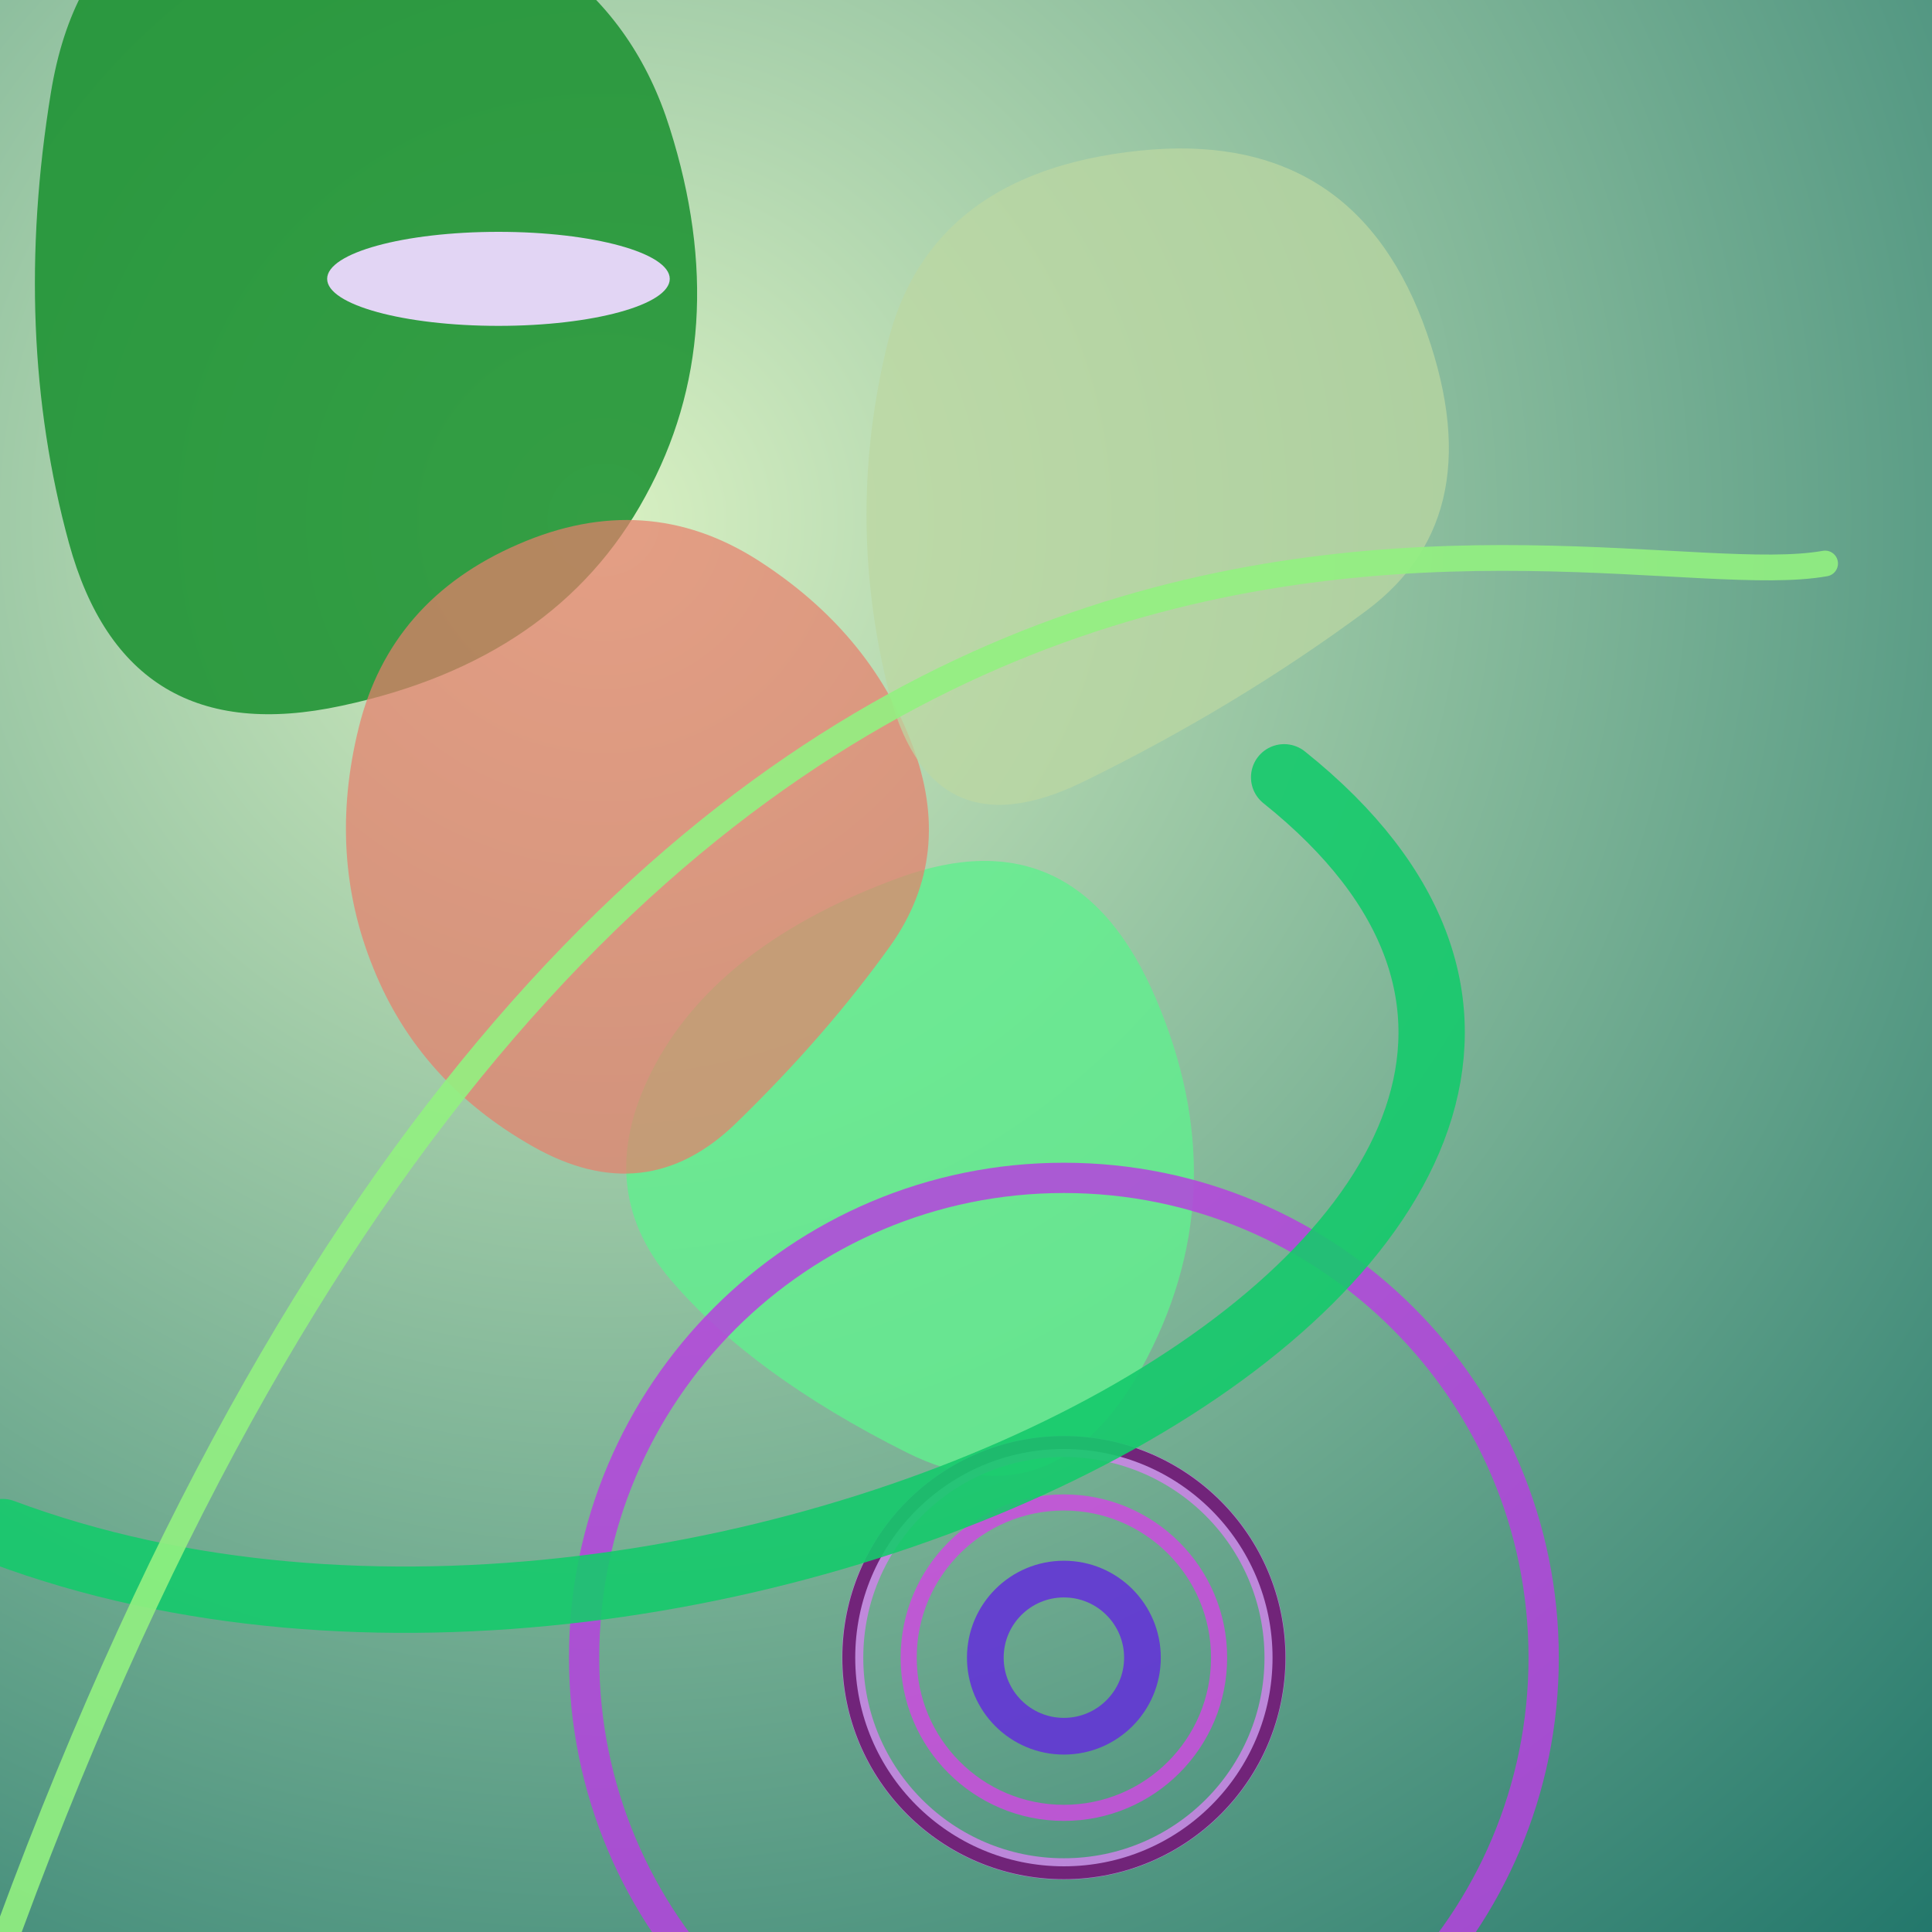
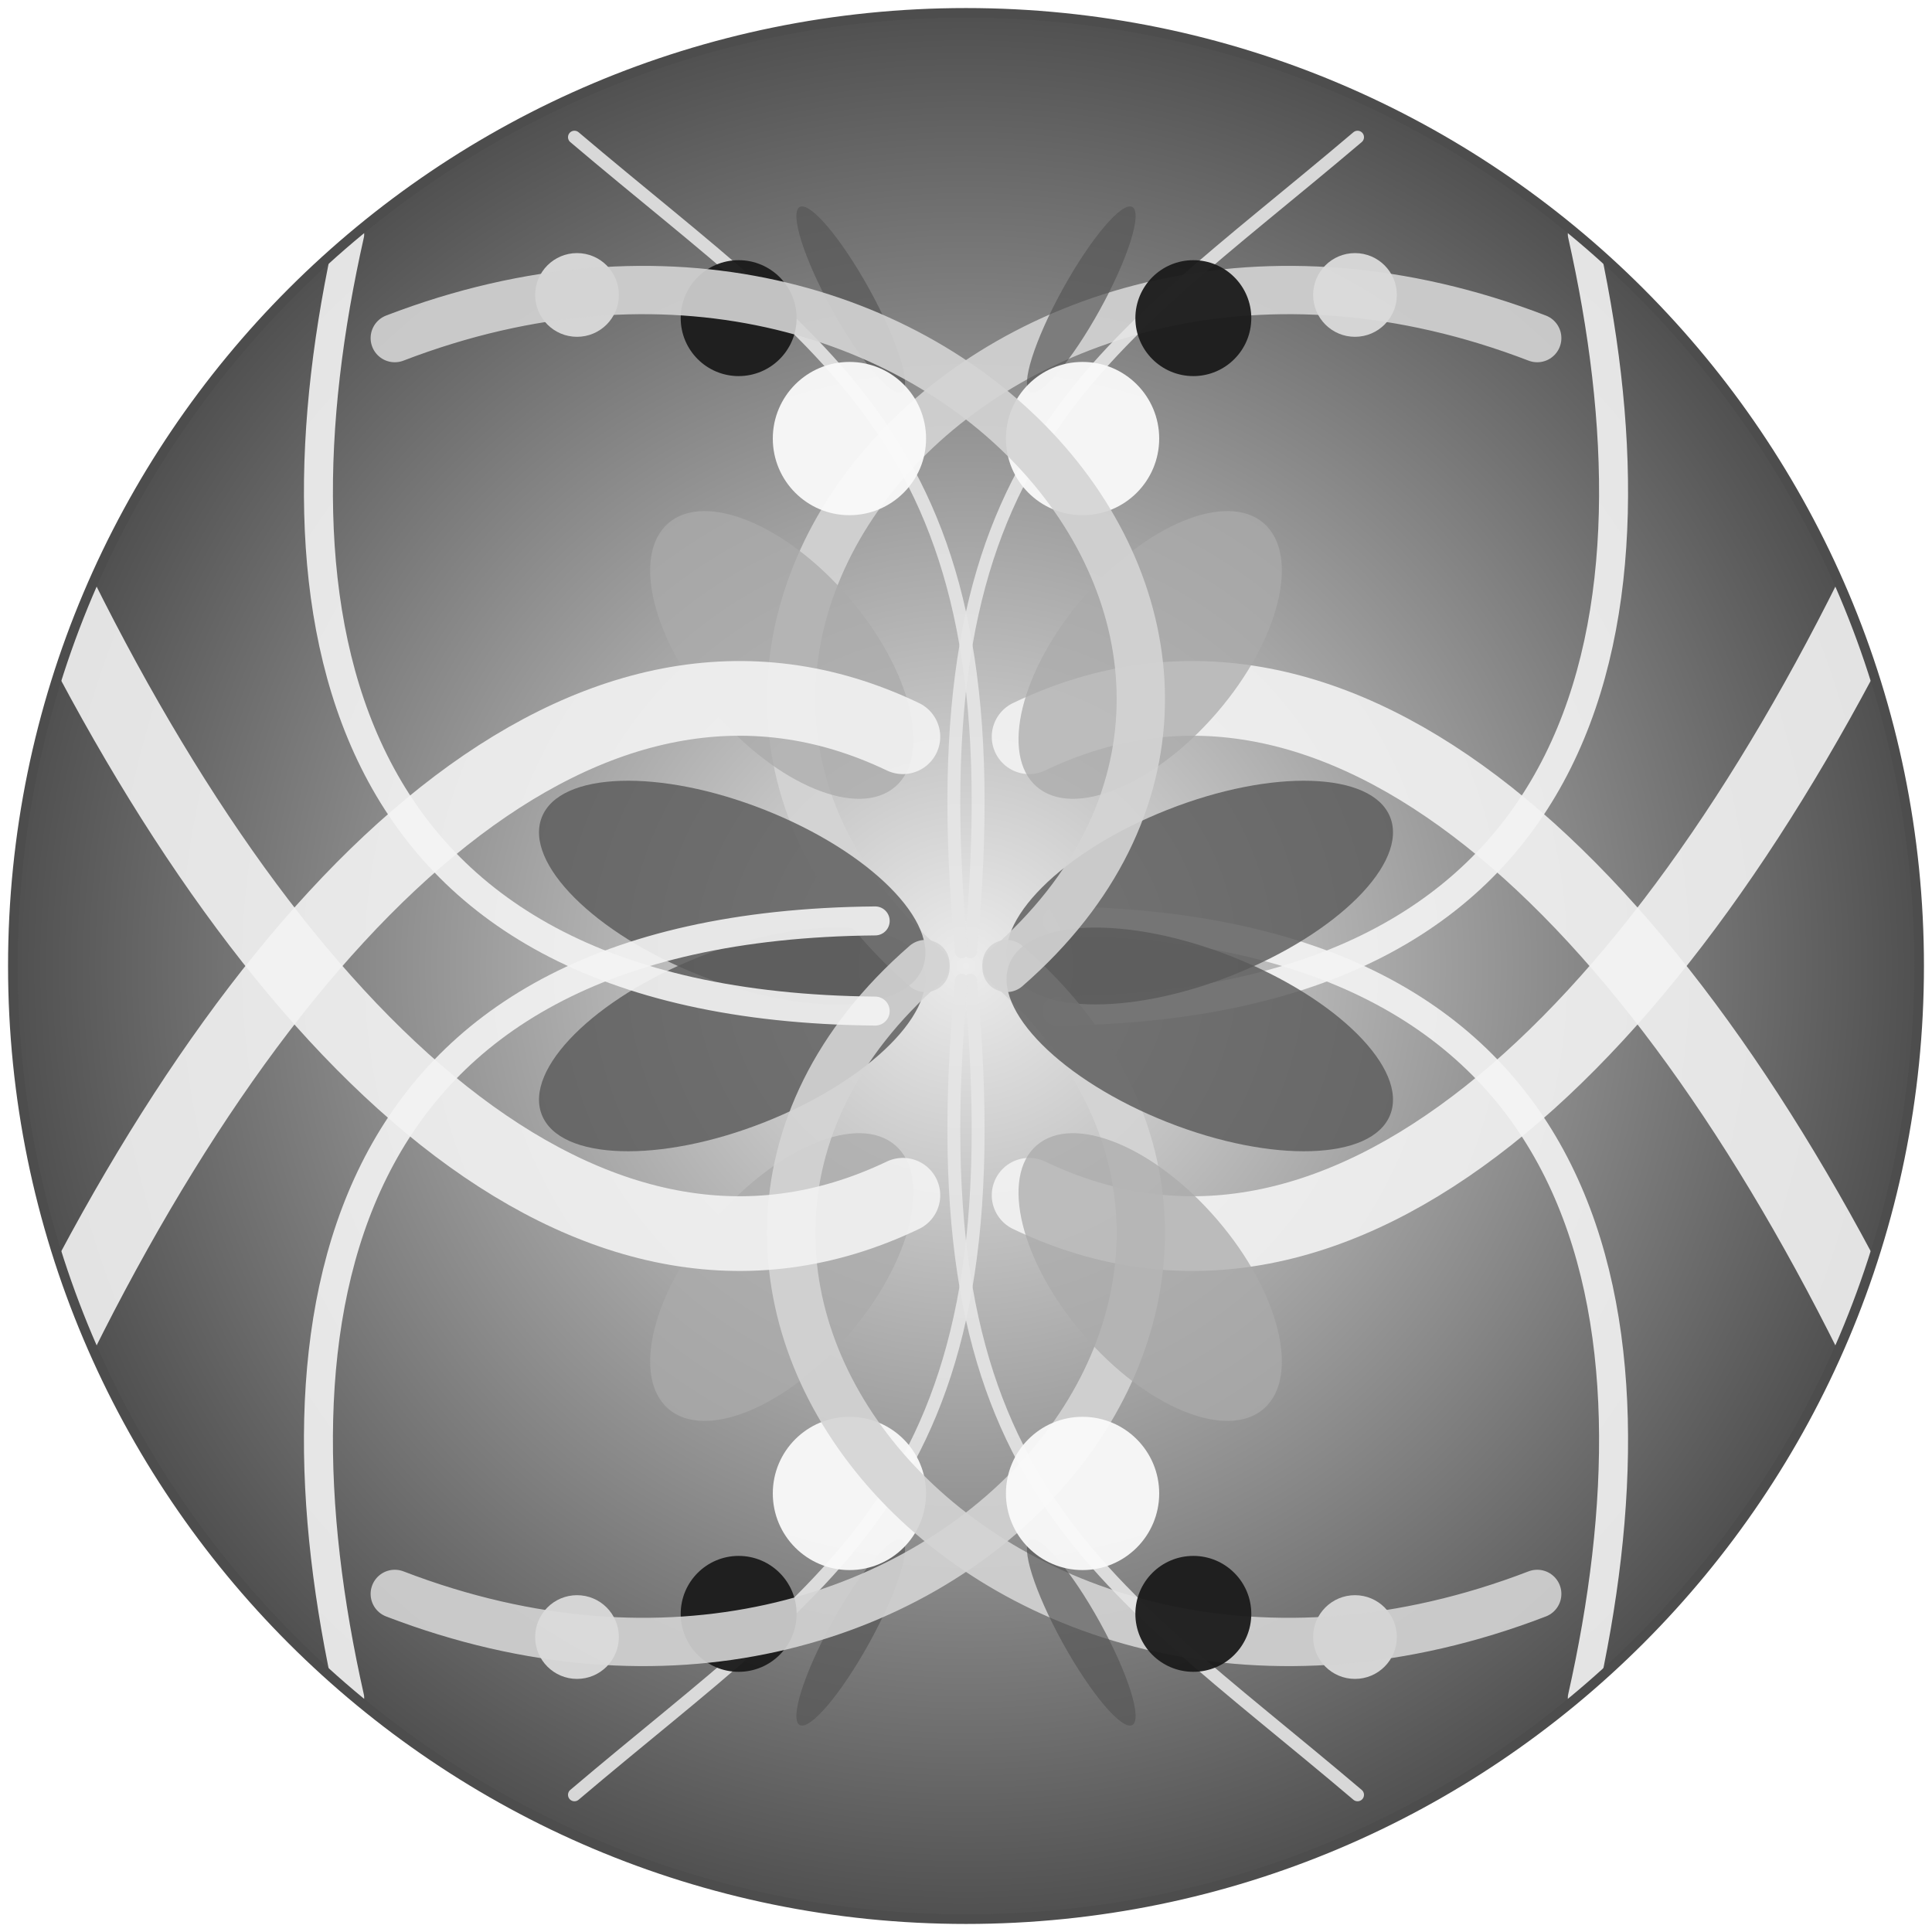
- <svg xmlns="http://www.w3.org/2000/svg" width="300" height="300" viewBox="0 0 300 300">
+ <svg xmlns="http://www.w3.org/2000/svg" width="300" height="300" viewBox="-150 -150 300 300">
  <defs>
-     <radialGradient id="bg" cx="0.314" cy="0.271" r="1">
-       <stop offset="0" stop-color="hsla(90.664,60%,85%,1)" />
-       <stop offset="1" stop-color="hsla(171.713,55%,30%,1)" />
+     <radialGradient id="bg4" cx="0" cy="0" r="148" gradientUnits="userSpaceOnUse">
+       <stop offset="0" stop-color="hsla(0,0%,92.6%,1.00)" />
+       <stop offset="1" stop-color="hsla(0,0%,31.5%,1.00)" />
    </radialGradient>
+     <clipPath id="disc4">
+       <circle r="148" />
+     </clipPath>
+     <g id="m4">
+       <ellipse cx="-17.9" cy="103.5" rx="16.4" ry="3.3" transform="rotate(118.9 -17.9 103.5)" fill="hsla(0,0%,33.4%,0.67)" />
+       <ellipse cx="-28.6" cy="48.3" rx="27.0" ry="13.7" transform="rotate(130.7 -28.6 48.3)" fill="hsla(0,0%,66.7%,0.75)" />
+       <ellipse cx="-36.3" cy="11.4" rx="31.8" ry="13.8" transform="rotate(158.4 -36.3 11.4)" fill="hsla(0,0%,35.8%,0.82)" />
+       <path d="M 14.1 7.0 C 99.7 6.2, 108.8 -55.4, 95.7 -113.6" fill="none" stroke="hsla(0,0%,95.7%,0.90)" stroke-width="4.5" stroke-linecap="round" />
+       <path d="M 9.8 35.6 C 58.3 58.8, 107.2 11.6, 142.4 -60.8" fill="none" stroke="hsla(0,0%,95.2%,0.90)" stroke-width="11.6" stroke-linecap="round" />
+       <path d="M -6.3 0.3 C -62.7 -48.8, 4.2 -130.0, 88.7 -97.5" fill="none" stroke="hsla(0,0%,83.0%,0.90)" stroke-width="7.5" stroke-linecap="round" />
+       <path d="M 0.7 2.2 C 8.1 80.3, -19.9 94.0, -60.8 128.7" fill="none" stroke="hsla(0,0%,90.0%,0.90)" stroke-width="2.0" stroke-linecap="round" />
+       <circle cx="-18.1" cy="81.9" r="11.9" fill="hsla(0,0%,98.0%,0.95)" />
+       <circle cx="-35.3" cy="100.6" r="9.0" fill="hsla(0,0%,10.7%,0.95)" />
+       <circle cx="60.4" cy="104.2" r="6.5" fill="hsla(0,0%,86.0%,0.95)" />
+     </g>
  </defs>
-   <rect width="300" height="300" fill="url(#bg)" />
-   <path d="M 104.0 19.9 Q 114.1 51.8 100.2 77.1 Q 86.4 102.5 53.0 109.6 Q 19.6 116.8 10.7 84.3 Q 1.8 51.8 7.9 14.4 Q 14.0 -22.9 54.0 -17.5 Q 94.0 -12.0 104.0 19.9 Z" fill="hsla(130.715,68.3%,34.016%,0.866)" />
-   <path d="M 179.5 155.1 Q 191.9 184.1 178.2 210.7 Q 164.5 237.4 140.7 225.5 Q 116.8 213.5 104.2 198.8 Q 91.6 184.1 101.8 165.2 Q 112.0 146.4 139.6 136.3 Q 167.2 126.2 179.5 155.1 Z" fill="hsla(139.077,80.115%,65.912%,0.825)" />
-   <path d="M 141.6 115.5 Q 148.2 132.8 138.3 146.8 Q 128.3 160.8 114.3 174.4 Q 100.3 188.0 82.7 178.0 Q 65.1 168.0 58.0 150.4 Q 50.8 132.8 55.7 113.0 Q 60.6 93.1 80.5 84.5 Q 100.3 75.9 117.7 87.0 Q 135.0 98.1 141.6 115.5 Z" fill="hsla(8.428,72.871%,66.761%,0.709)" />
-   <path d="M 220.9 49.9 Q 232.2 79.9 212.2 94.8 Q 192.1 109.7 168.2 121.4 Q 144.2 133.1 137.8 106.5 Q 131.3 79.9 137.8 53.4 Q 144.3 26.8 176.9 23.4 Q 209.5 20.0 220.9 49.9 Z" fill="hsla(90.276,40.131%,74.012%,0.73)" />
-   <circle cx="165.2" cy="257.4" r="74.5" fill="none" stroke="hsla(284.435,70%,56.454%,0.85)" stroke-width="4.7" />
-   <circle cx="165.2" cy="257.4" r="32.8" fill="none" stroke="hsla(283.591,70%,71.676%,0.85)" stroke-width="3.3" />
-   <circle cx="165.2" cy="257.4" r="33.4" fill="none" stroke="hsla(296.487,70%,24.194%,0.85)" stroke-width="2.0" />
-   <circle cx="165.2" cy="257.4" r="24.1" fill="none" stroke="hsla(292.375,70%,58.457%,0.85)" stroke-width="2.5" />
-   <circle cx="165.2" cy="257.4" r="12.2" fill="none" stroke="hsla(258.563,70%,51.682%,0.85)" stroke-width="5.7" />
-   <path d="M 0.4 237.9 C 111.5 279.4, 284.9 189.1, 199.4 120.7" fill="none" stroke="hsla(148.741,80%,43.954%,0.9)" stroke-width="10.3" stroke-linecap="round" />
-   <path d="M 1.5 299.3 C 97.9 37.9, 245.9 94.2, 283.4 87.5" fill="none" stroke="hsla(110.464,80%,72.643%,0.9)" stroke-width="4.0" stroke-linecap="round" />
-   <ellipse cx="77.4" cy="43.3" rx="26.6" ry="7.3" fill="hsla(270.664,90%,92%,0.95)" />
+   <g clip-path="url(#disc4)">
+     <circle r="148" fill="url(#bg4)" />
+     <use href="#m4" transform="rotate(0.0)" />
+     <use href="#m4" transform="rotate(0.0) scale(1,-1)" />
+     <use href="#m4" transform="rotate(180.0)" />
+     <use href="#m4" transform="rotate(180.0) scale(1,-1)" />
+   </g>
+   <circle r="148" fill="none" stroke="hsla(0,0%,30.0%,1.00)" stroke-width="1.5" />
</svg>
